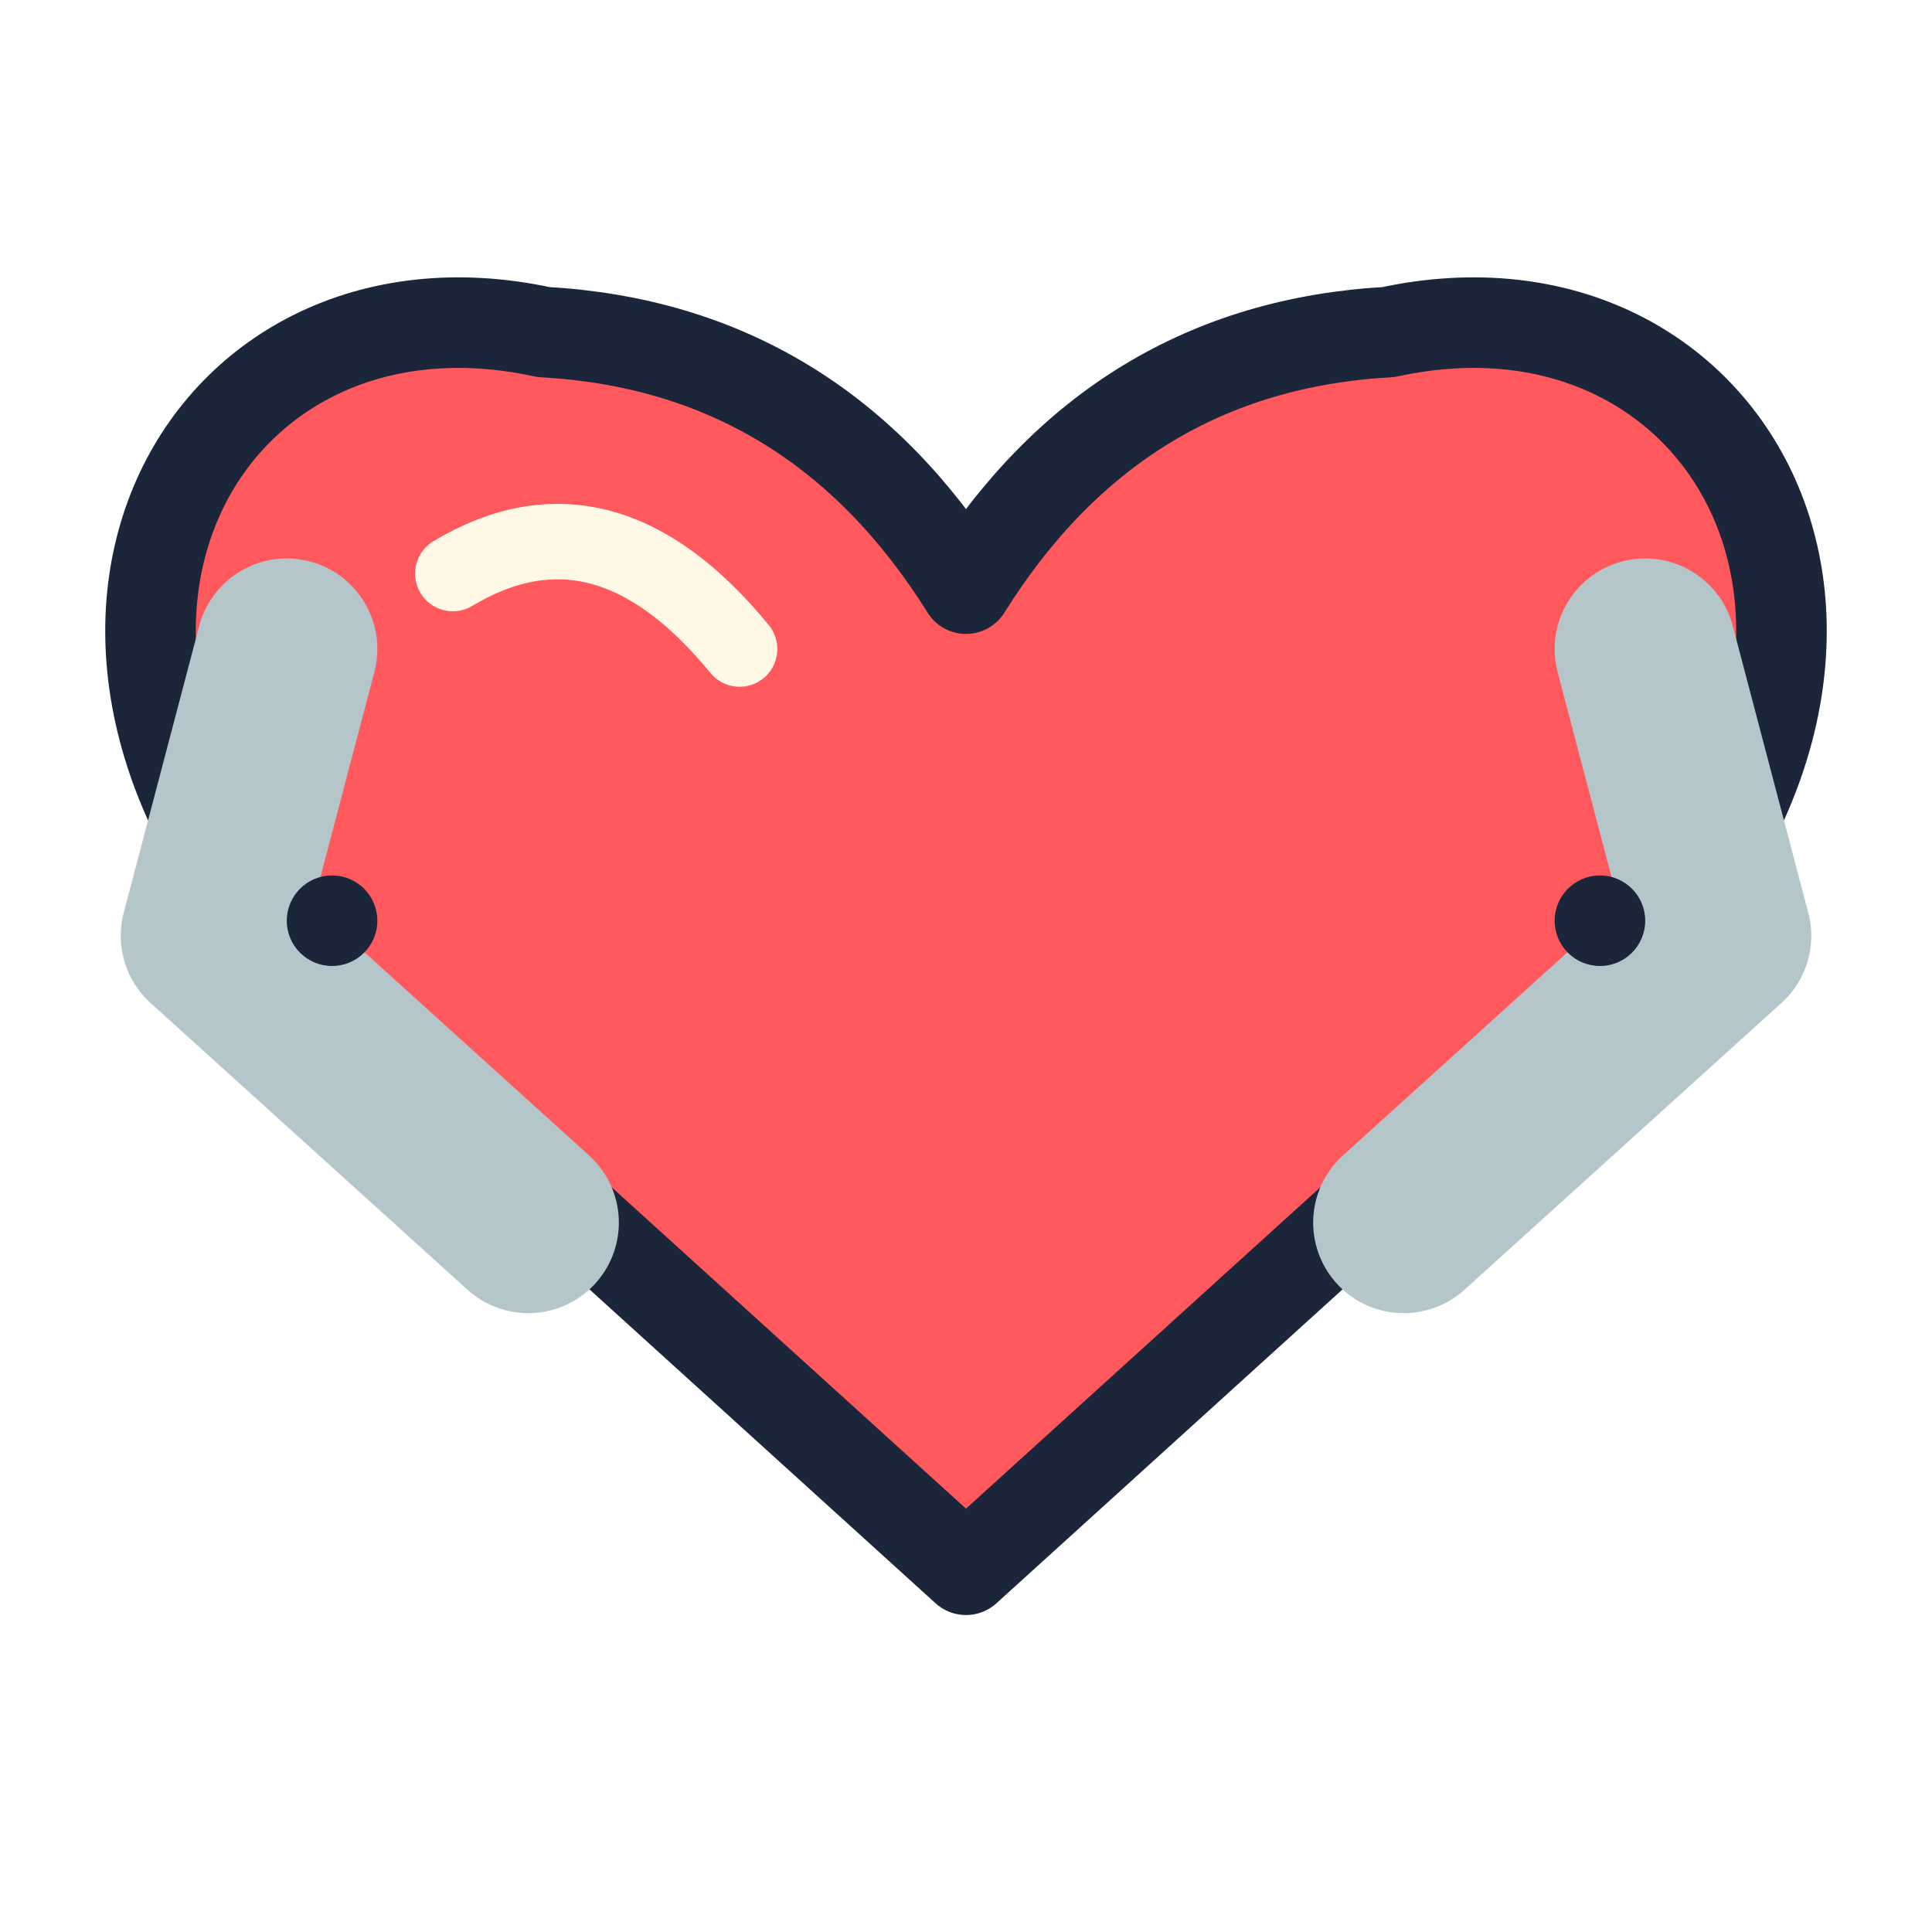
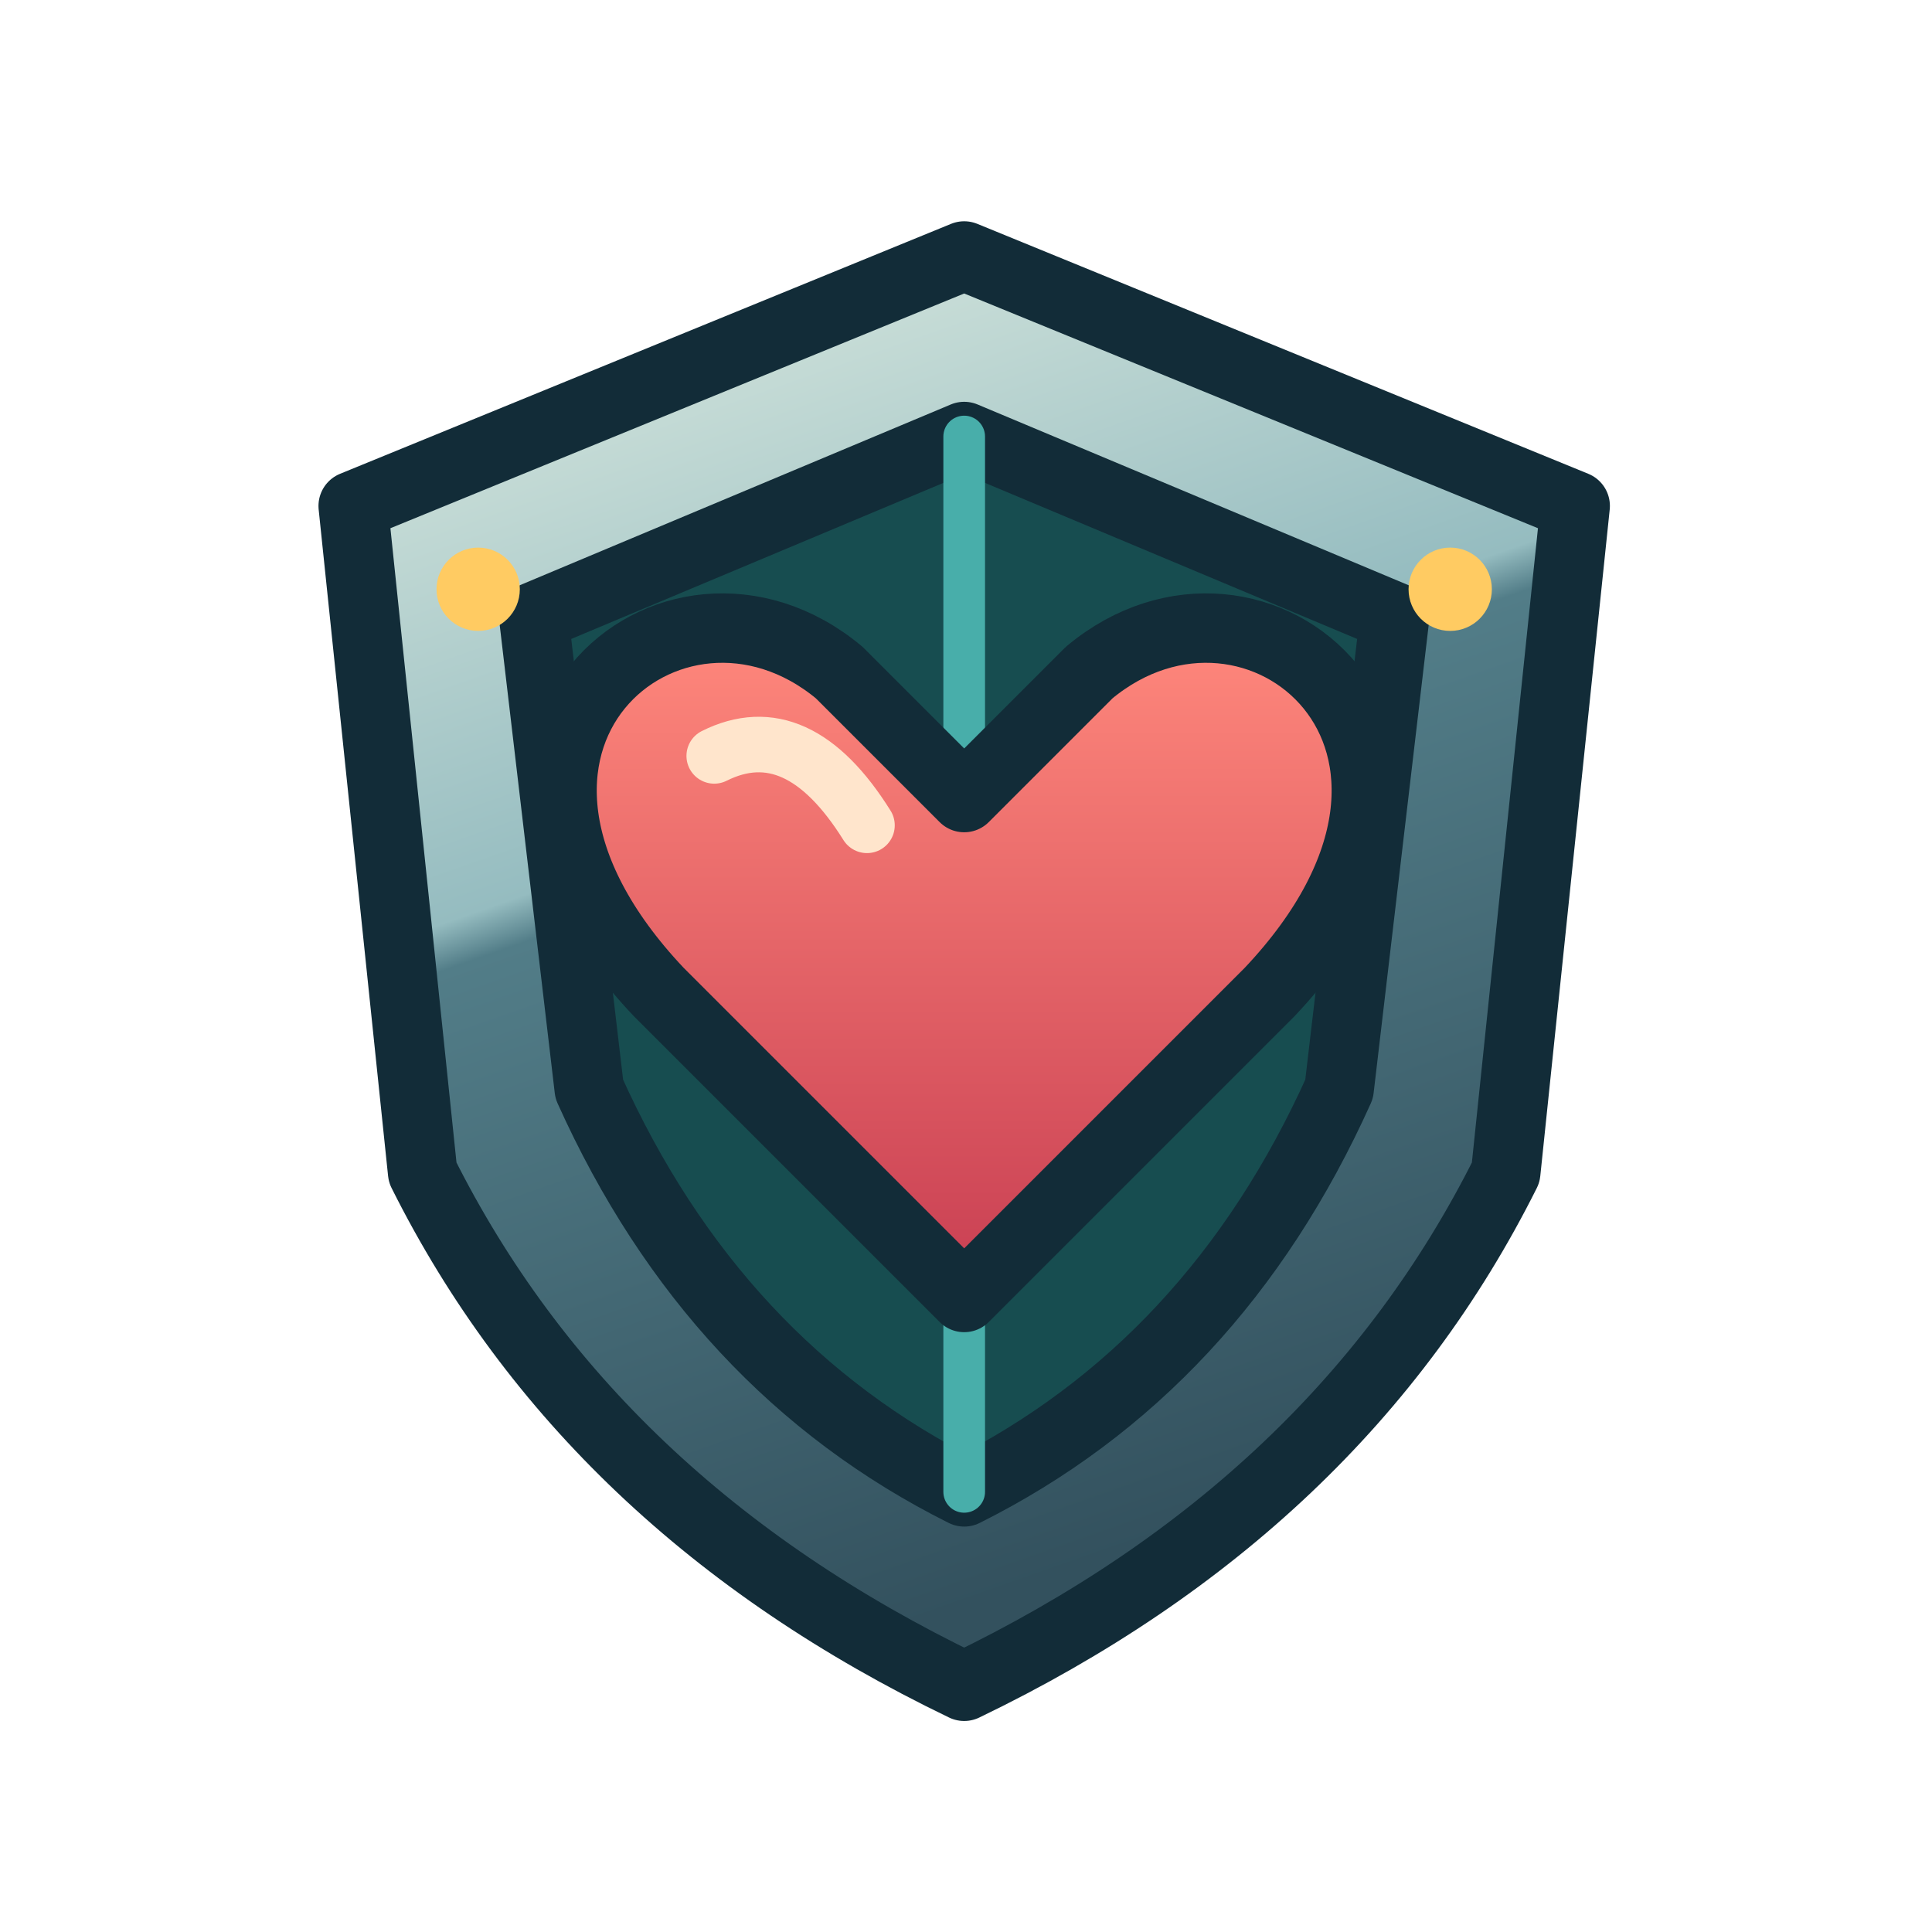
<svg xmlns="http://www.w3.org/2000/svg" width="256" height="256" viewBox="0 0 128 128">
-   <g stroke="#1B263B" stroke-width="6" stroke-linecap="round" stroke-linejoin="round">
-     <path d="M64 104L21 65C-1 43 13 17 36 22Q54 23 64 39Q74 23 92 22C115 17 129 43 107 65Z" fill="#FF595E" />
-     <path d="M19 43L14 62 35 81M109 43L114 62 93 81" fill="none" stroke="#B5C6CA" stroke-width="12" />
-     <path d="M30 38Q40 32 49 43" fill="none" stroke="#FFF8E7" stroke-width="5" />
-     <circle cx="22" cy="61" r="3" fill="#1B263B" stroke="none" />
-     <circle cx="106" cy="61" r="3" fill="#1B263B" stroke="none" />
+   <defs>
+     <linearGradient id="steel" x2=".3" y2="1">
+       <stop stop-color="#E2EEE3" />
+       <stop offset=".45" stop-color="#95BCC0" />
+       <stop offset=".48" stop-color="#527D88" />
+       <stop offset="1" stop-color="#33515E" />
+     </linearGradient>
+     <linearGradient id="copper" x2=".2" y2="1">
+       <stop stop-color="#FFE19B" />
+       <stop offset=".4" stop-color="#E6A33B" />
+       <stop offset=".43" stop-color="#B9712C" />
+       <stop offset="1" stop-color="#78452B" />
+     </linearGradient>
+     <linearGradient id="coral" x2="0" y2="1">
+       <stop stop-color="#FF887C" />
+       <stop offset="1" stop-color="#C83E52" />
+     </linearGradient>
+   </defs>
+   <g transform="translate(5 5) scale(.92)" stroke="#122C38" stroke-width="5" stroke-linecap="round" stroke-linejoin="round">
+     <path d="M64 13L108 31 103 79Q91 103 64 116Q37 103 25 79L20 31Z" fill="url(#steel)" />
+     <path d="M64 26L95 39 91 73Q82 93 64 102Q46 93 37 73L33 39Z" fill="#174D50" />
+     <path d="M64 26V102" stroke="#48AEAA" stroke-width="3" />
+     <circle cx="29" cy="37" r="3" fill="#FFCB62" stroke="none" />
+     <circle cx="99" cy="37" r="3" fill="#FFCB62" stroke="none" />
+     <path d="M64 88L42 66C25 48 43 33 55 43L64 52 73 43C85 33 103 48 86 66Z" fill="url(#coral)" />
+     <path d="M46 49Q52 46 57 54" fill="none" stroke="#FFE5CC" stroke-width="4" />
  </g>
</svg>
